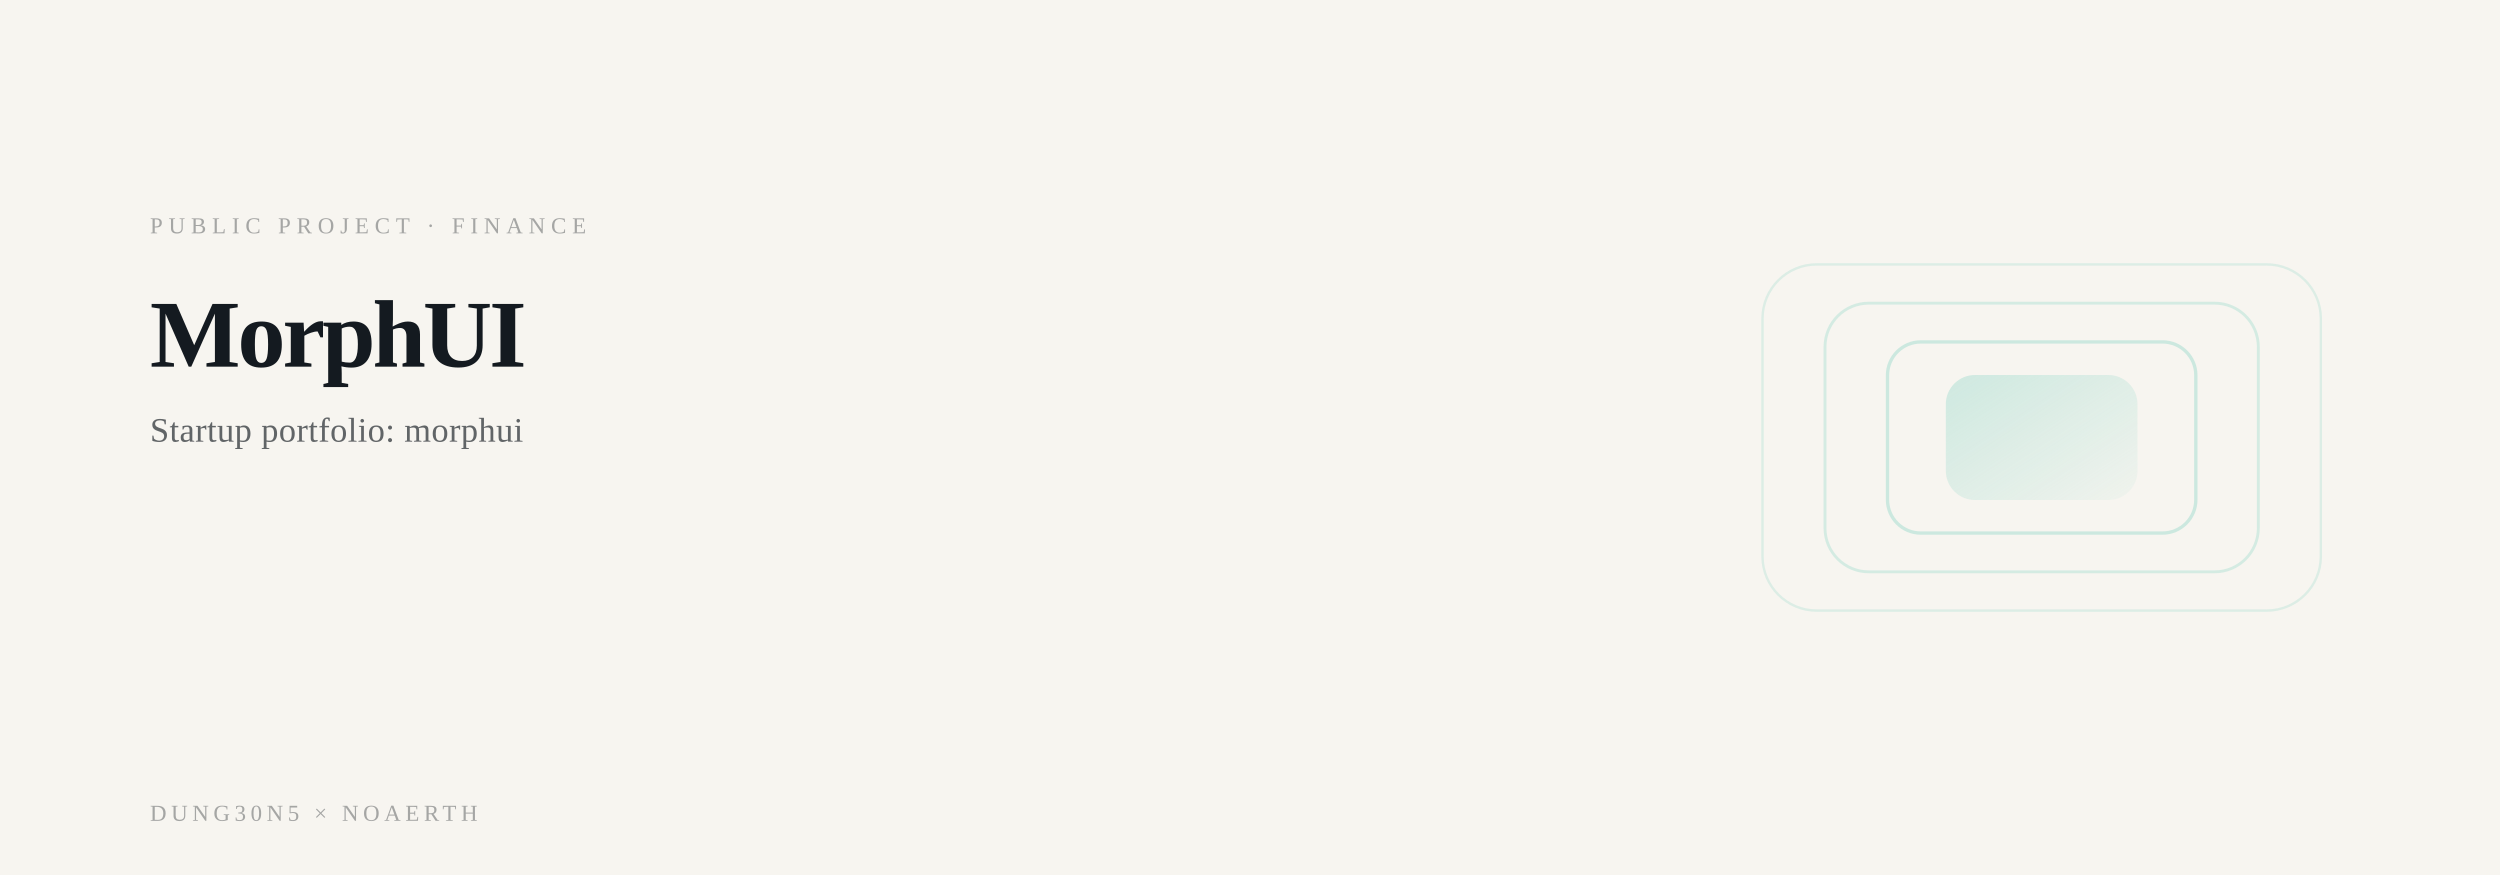
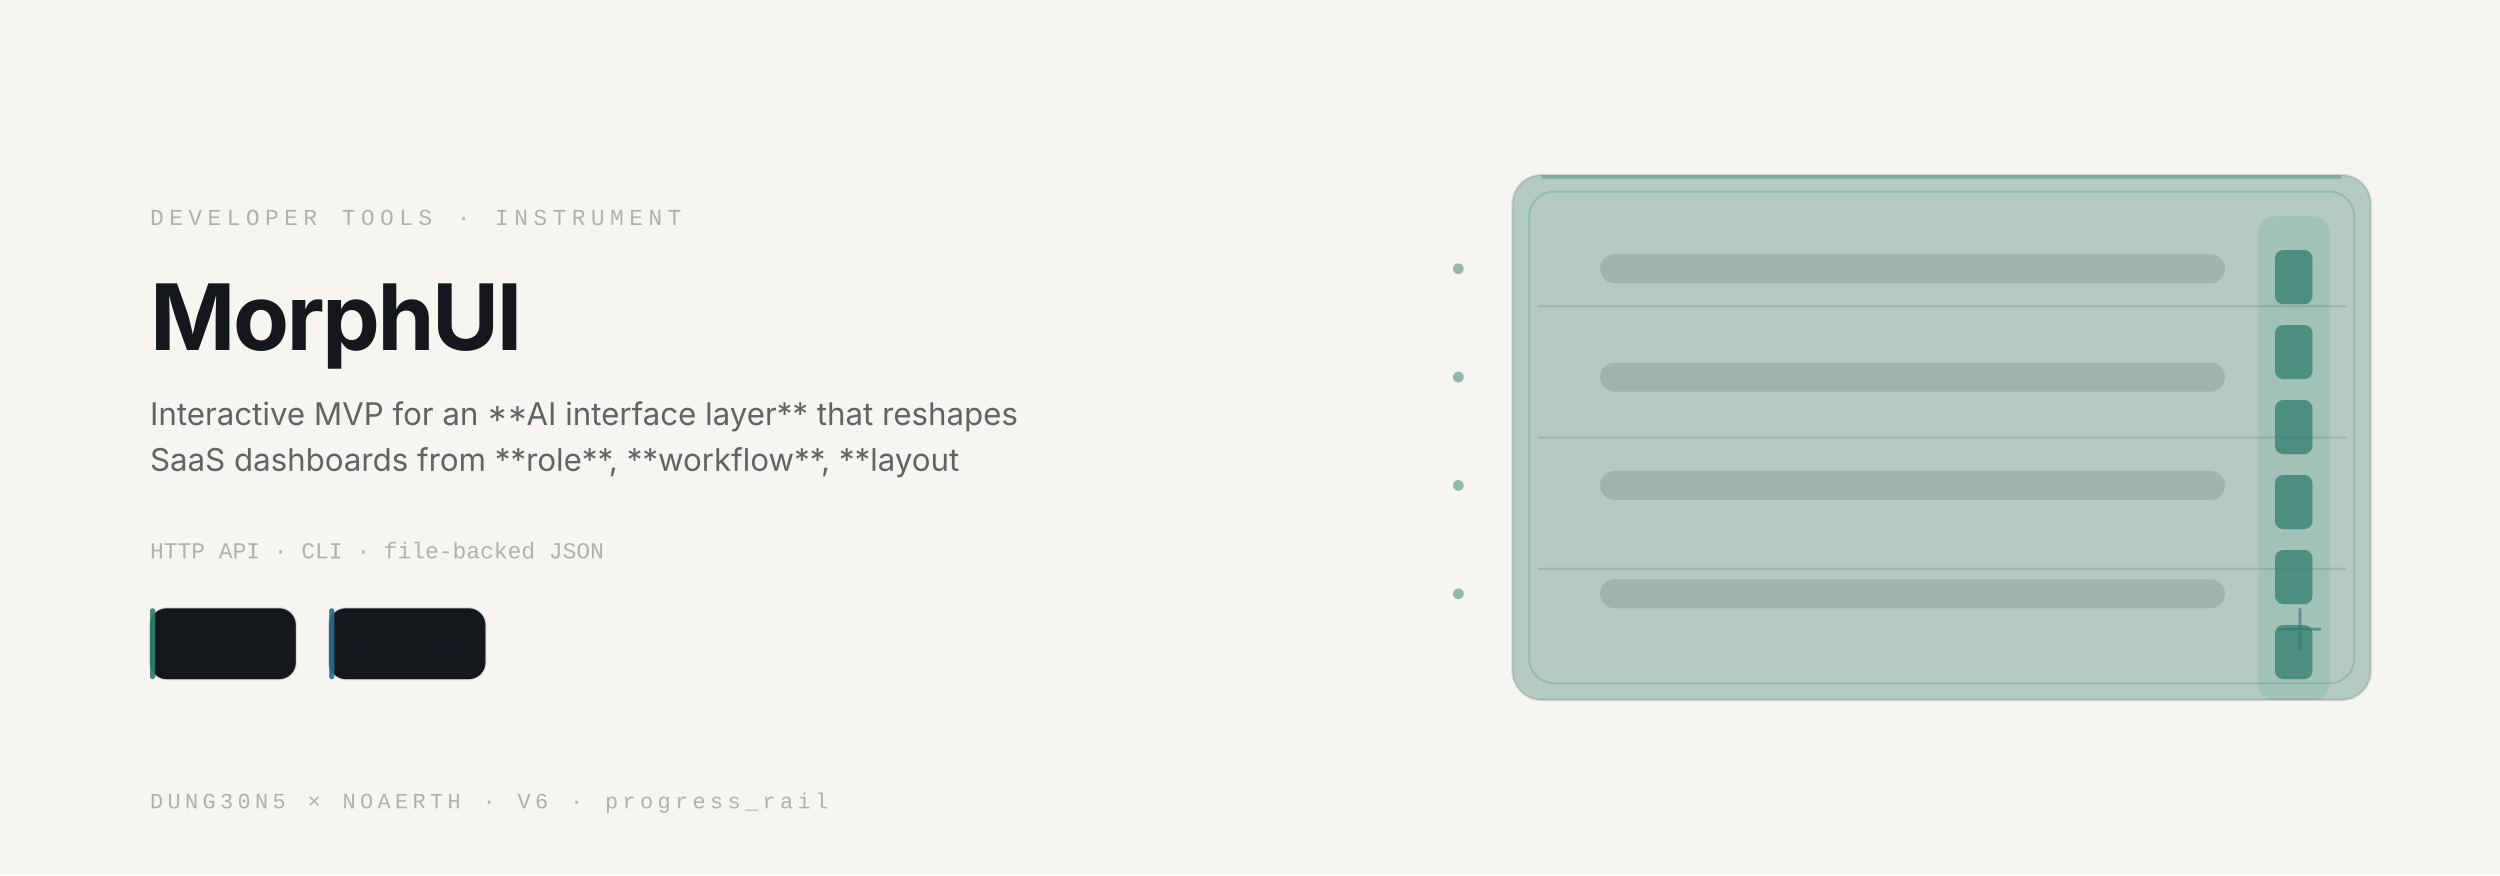
- <svg xmlns="http://www.w3.org/2000/svg" viewBox="0 0 1200 420" width="1200" height="420" role="img" aria-label="MorphUI: ledger columns with allocation flow between them. Motion depicts capital enters, allocates across positions, and settles into an outcome.">
-   <defs>
-     <linearGradient id="hero-morphui-light-a" x1="0" y1="0" x2="1" y2="1">
-       <stop offset="0" stop-color="#7fd1c1" stop-opacity="0.85" />
-       <stop offset="1" stop-color="#7fd1c1" stop-opacity="0.15" />
-     </linearGradient>
-   </defs>
+ <svg xmlns="http://www.w3.org/2000/svg" viewBox="0 0 1200 420" width="1200" height="420" role="img" aria-label="MorphUI: a cursor runs this project's real commands and output resolves">
  <rect width="1200" height="420" fill="#f7f5f0" />
-   <rect x="906" y="164.12" width="148" height="91.76" rx="16" fill="none" stroke="#7fd1c1" stroke-width="1.60" opacity="0.36" />
-   <rect x="876" y="145.52" width="208" height="128.96" rx="21" fill="none" stroke="#7fd1c1" stroke-width="1.38" opacity="0.29" />
-   <rect x="846" y="126.92" width="268" height="166.16" rx="26" fill="none" stroke="#7fd1c1" stroke-width="1.16" opacity="0.23" />
-   <rect x="934" y="180" width="92" height="60" rx="14" fill="url(#hero-morphui-light-a)" opacity="0.40" />
-   <text x="72" y="112" fill="#141a205c" font-size="11" letter-spacing="2.8">PUBLIC PROJECT · FINANCE</text>
-   <text x="72" y="176" fill="#141a20" font-size="46" font-weight="660" letter-spacing="-1.4">MorphUI</text>
-   <text x="72" y="212" fill="#141a20a8" font-size="16.5" letter-spacing="0.2">Startup portfolio: morphui</text>
-   <rect x="72" y="266" width="106" height="40" rx="9" fill="#141a20" fill-opacity="0.05" stroke="#f4efe424" stroke-width="1.1" opacity="0">
-     <animate attributeName="opacity" from="0" to="1" dur="0.5s" begin="0.50s" fill="freeze" />
-   </rect>
-   <rect x="72" y="266" width="2.5" height="40" rx="1.2" fill="#7fd1c1" opacity="0">
-     <animate attributeName="opacity" from="0" to="0.9" dur="0.5s" begin="0.50s" fill="freeze" />
-   </rect>
-   <text x="125" y="291" fill="#141a20" font-size="11.5" text-anchor="middle" font-family="ui-monospace,SFMono-Regular,Menlo,monospace" opacity="0">capital<animate attributeName="opacity" from="0" to="1" dur="0.5s" begin="0.65s" fill="freeze" />
-   </text>
-   <rect x="194" y="266" width="106" height="40" rx="9" fill="#141a20" fill-opacity="0.05" stroke="#f4efe424" stroke-width="1.1" opacity="0">
-     <animate attributeName="opacity" from="0" to="1" dur="0.5s" begin="1.00s" fill="freeze" />
-   </rect>
-   <rect x="194" y="266" width="2.5" height="40" rx="1.2" fill="#7fd1c1" opacity="0">
-     <animate attributeName="opacity" from="0" to="0.9" dur="0.5s" begin="1.00s" fill="freeze" />
-   </rect>
-   <text x="247" y="291" fill="#141a20" font-size="11.5" text-anchor="middle" font-family="ui-monospace,SFMono-Regular,Menlo,monospace" opacity="0">allocate<animate attributeName="opacity" from="0" to="1" dur="0.5s" begin="1.15s" fill="freeze" />
-   </text>
-   <rect x="316" y="266" width="106" height="40" rx="9" fill="#141a20" fill-opacity="0.05" stroke="#f4efe424" stroke-width="1.1" opacity="0">
-     <animate attributeName="opacity" from="0" to="1" dur="0.5s" begin="1.50s" fill="freeze" />
-   </rect>
-   <rect x="316" y="266" width="2.5" height="40" rx="1.2" fill="#7fd1c1" opacity="0">
-     <animate attributeName="opacity" from="0" to="0.9" dur="0.5s" begin="1.50s" fill="freeze" />
-   </rect>
-   <text x="369" y="291" fill="#141a20" font-size="11.5" text-anchor="middle" font-family="ui-monospace,SFMono-Regular,Menlo,monospace" opacity="0">mark<animate attributeName="opacity" from="0" to="1" dur="0.5s" begin="1.65s" fill="freeze" />
-   </text>
-   <rect x="438" y="266" width="106" height="40" rx="9" fill="#141a20" fill-opacity="0.05" stroke="#f4efe424" stroke-width="1.1" opacity="0">
-     <animate attributeName="opacity" from="0" to="1" dur="0.5s" begin="2.00s" fill="freeze" />
-   </rect>
-   <rect x="438" y="266" width="2.5" height="40" rx="1.2" fill="#e7c27a" opacity="0">
-     <animate attributeName="opacity" from="0" to="0.9" dur="0.5s" begin="2.00s" fill="freeze" />
-   </rect>
-   <text x="491" y="291" fill="#141a20" font-size="11.5" text-anchor="middle" font-family="ui-monospace,SFMono-Regular,Menlo,monospace" opacity="0">settle<animate attributeName="opacity" from="0" to="1" dur="0.5s" begin="2.15s" fill="freeze" />
-   </text>
-   <text x="72" y="394" fill="#141a205c" font-size="11" letter-spacing="2.2">DUNG30N5 × NOAERTH</text>
+   <text x="72" y="108" font-family="ui-monospace, SFMono-Regular, Menlo, Monaco, Consolas, 'Liberation Mono', monospace" font-size="11" letter-spacing="2.6" fill="#14171c4f">DEVELOPER TOOLS · INSTRUMENT</text>
+   <text x="72" y="168" font-family="-apple-system, BlinkMacSystemFont, 'Segoe UI', Inter, Helvetica, Arial, sans-serif" font-size="44" font-weight="660" letter-spacing="-1.2" fill="#14171c">MorphUI</text>
+   <text x="72" y="204" font-family="-apple-system, BlinkMacSystemFont, 'Segoe UI', Inter, Helvetica, Arial, sans-serif" font-size="15" fill="#14171ca8">Interactive MVP for an **AI interface layer** that reshapes</text>
+   <text x="72" y="226" font-family="-apple-system, BlinkMacSystemFont, 'Segoe UI', Inter, Helvetica, Arial, sans-serif" font-size="15" fill="#14171ca8">SaaS dashboards from **role**, **workflow**, **layout</text>
+   <text x="72" y="268" font-family="ui-monospace, SFMono-Regular, Menlo, Monaco, Consolas, 'Liberation Mono', monospace" font-size="11" fill="#14171c4f">HTTP API · CLI · file-backed JSON</text>
+   <rect x="72.0" y="292.0" width="70.0" height="34.0" rx="8" fill="#14171c" stroke="#14171c1f" stroke-width="1.1" />
+   <rect x="72.0" y="292.0" width="2.5" height="34.0" rx="1.2" fill="#2f7d6c" opacity="0.92" />
+   <text x="107.0" y="314" font-family="ui-monospace, SFMono-Regular, Menlo, Monaco, Consolas, 'Liberation Mono', monospace" font-size="11" fill="#14171c" fill-opacity="0.82" text-anchor="middle">morph</text>
+   <rect x="158.0" y="292.0" width="75.0" height="34.0" rx="8" fill="#14171c" stroke="#14171c1f" stroke-width="1.1" />
+   <rect x="158.0" y="292.0" width="2.5" height="34.0" rx="1.2" fill="#2b6a8c" opacity="0.92" />
+   <text x="195.5" y="314" font-family="ui-monospace, SFMono-Regular, Menlo, Monaco, Consolas, 'Liberation Mono', monospace" font-size="11" fill="#14171c" fill-opacity="0.82" text-anchor="middle">morph/[id]</text>
+   <rect x="726.0" y="84.0" width="412.0" height="252.0" rx="14" fill="#2f7d6c" fill-opacity="0.34" />
+   <line x1="740.0" y1="85.0" x2="1124.0" y2="85.0" stroke="#2f7d6c" stroke-width="1.6" opacity="0.4" />
+   <rect x="726.0" y="84.0" width="412.0" height="252.0" rx="14" fill="none" stroke="#14171c1f" stroke-width="1.2" />
+   <line x1="738.0" y1="147.0" x2="1126.0" y2="147.0" stroke="#14171c1f" stroke-width="1" />
+   <line x1="738.0" y1="210.0" x2="1126.0" y2="210.0" stroke="#14171c1f" stroke-width="1" />
+   <line x1="738.0" y1="273.0" x2="1126.0" y2="273.0" stroke="#14171c1f" stroke-width="1" />
+   <rect x="734.0" y="92.0" width="396.0" height="236.0" rx="12" fill="none" stroke="#2f7d6c" stroke-width="1" stroke-opacity="0.22" />
+   <path d="M1094.0 302.0 h20 M1104.0 292.0 v20" stroke="#2b6a8c" stroke-width="1.4" opacity="0.6" />
+   <rect x="768" y="122" width="300" height="14" rx="7" fill="#14171c1f" />
+   <circle cx="700.0" cy="129.0" r="2.6" fill="#2f7d6c" opacity="0.5" />
+   <rect x="768" y="174" width="300" height="14" rx="7" fill="#14171c1f" />
+   <circle cx="700.0" cy="181.0" r="2.6" fill="#2f7d6c" opacity="0.5" />
+   <rect x="768" y="226" width="300" height="14" rx="7" fill="#14171c1f" />
+   <circle cx="700.0" cy="233.0" r="2.6" fill="#2f7d6c" opacity="0.5" />
+   <rect x="768" y="278" width="300" height="14" rx="7" fill="#14171c1f" />
+   <circle cx="700.0" cy="285.0" r="2.6" fill="#2f7d6c" opacity="0.5" />
+   <rect x="1084" y="104" width="34" height="232" rx="8" fill="#2f7d6c" opacity="0.13" stroke="#2f7d6c" stroke-width="1.1" stroke-opacity="0.4" />
+   <rect x="1092" y="120" width="18" height="26" rx="4" fill="#2f7d6c" opacity="0.75" />
+   <rect x="1092" y="156" width="18" height="26" rx="4" fill="#2f7d6c" opacity="0.75" />
+   <rect x="1092" y="192" width="18" height="26" rx="4" fill="#2f7d6c" opacity="0.75" />
+   <rect x="1092" y="228" width="18" height="26" rx="4" fill="#2f7d6c" opacity="0.75" />
+   <rect x="1092" y="264" width="18" height="26" rx="4" fill="#2f7d6c" opacity="0.75" />
+   <rect x="1092" y="300" width="18" height="26" rx="4" fill="#2f7d6c" opacity="0.75" />
+   <text x="72" y="388" font-family="ui-monospace, SFMono-Regular, Menlo, Monaco, Consolas, 'Liberation Mono', monospace" font-size="10.5" letter-spacing="2.1" fill="#14171c4f">DUNG30N5 × NOAERTH · V6 · progress_rail</text>
</svg>
